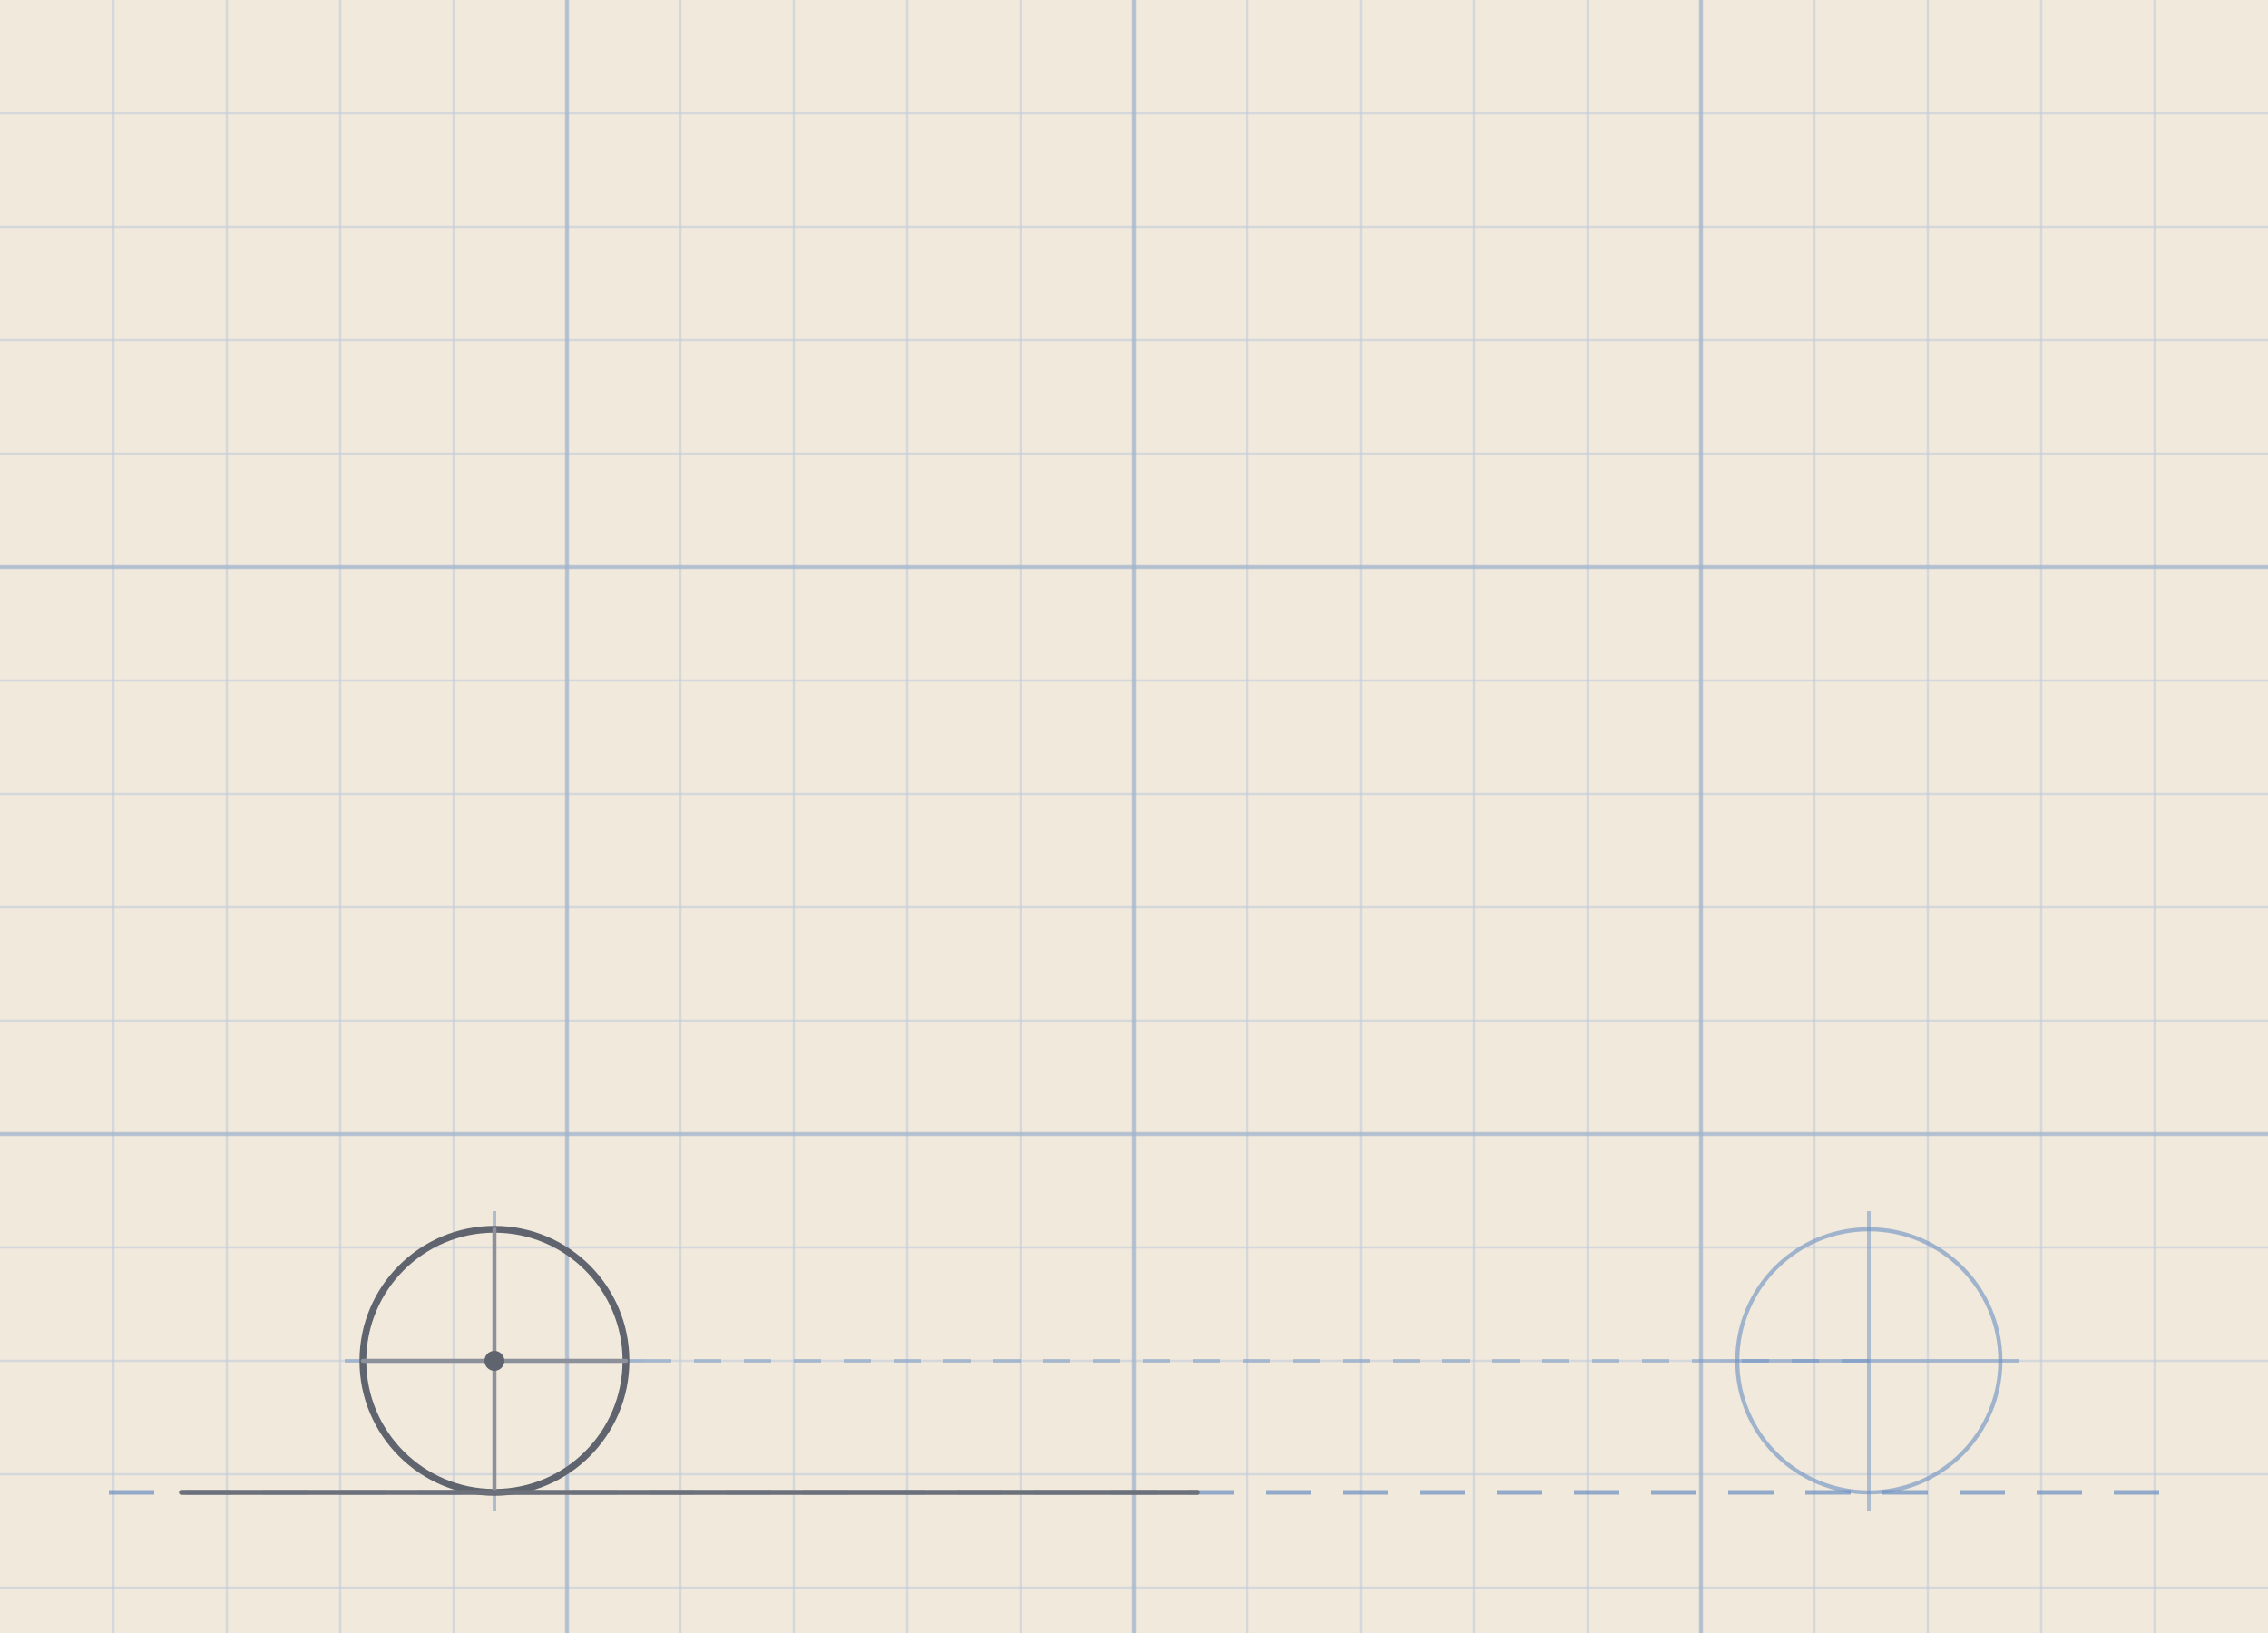
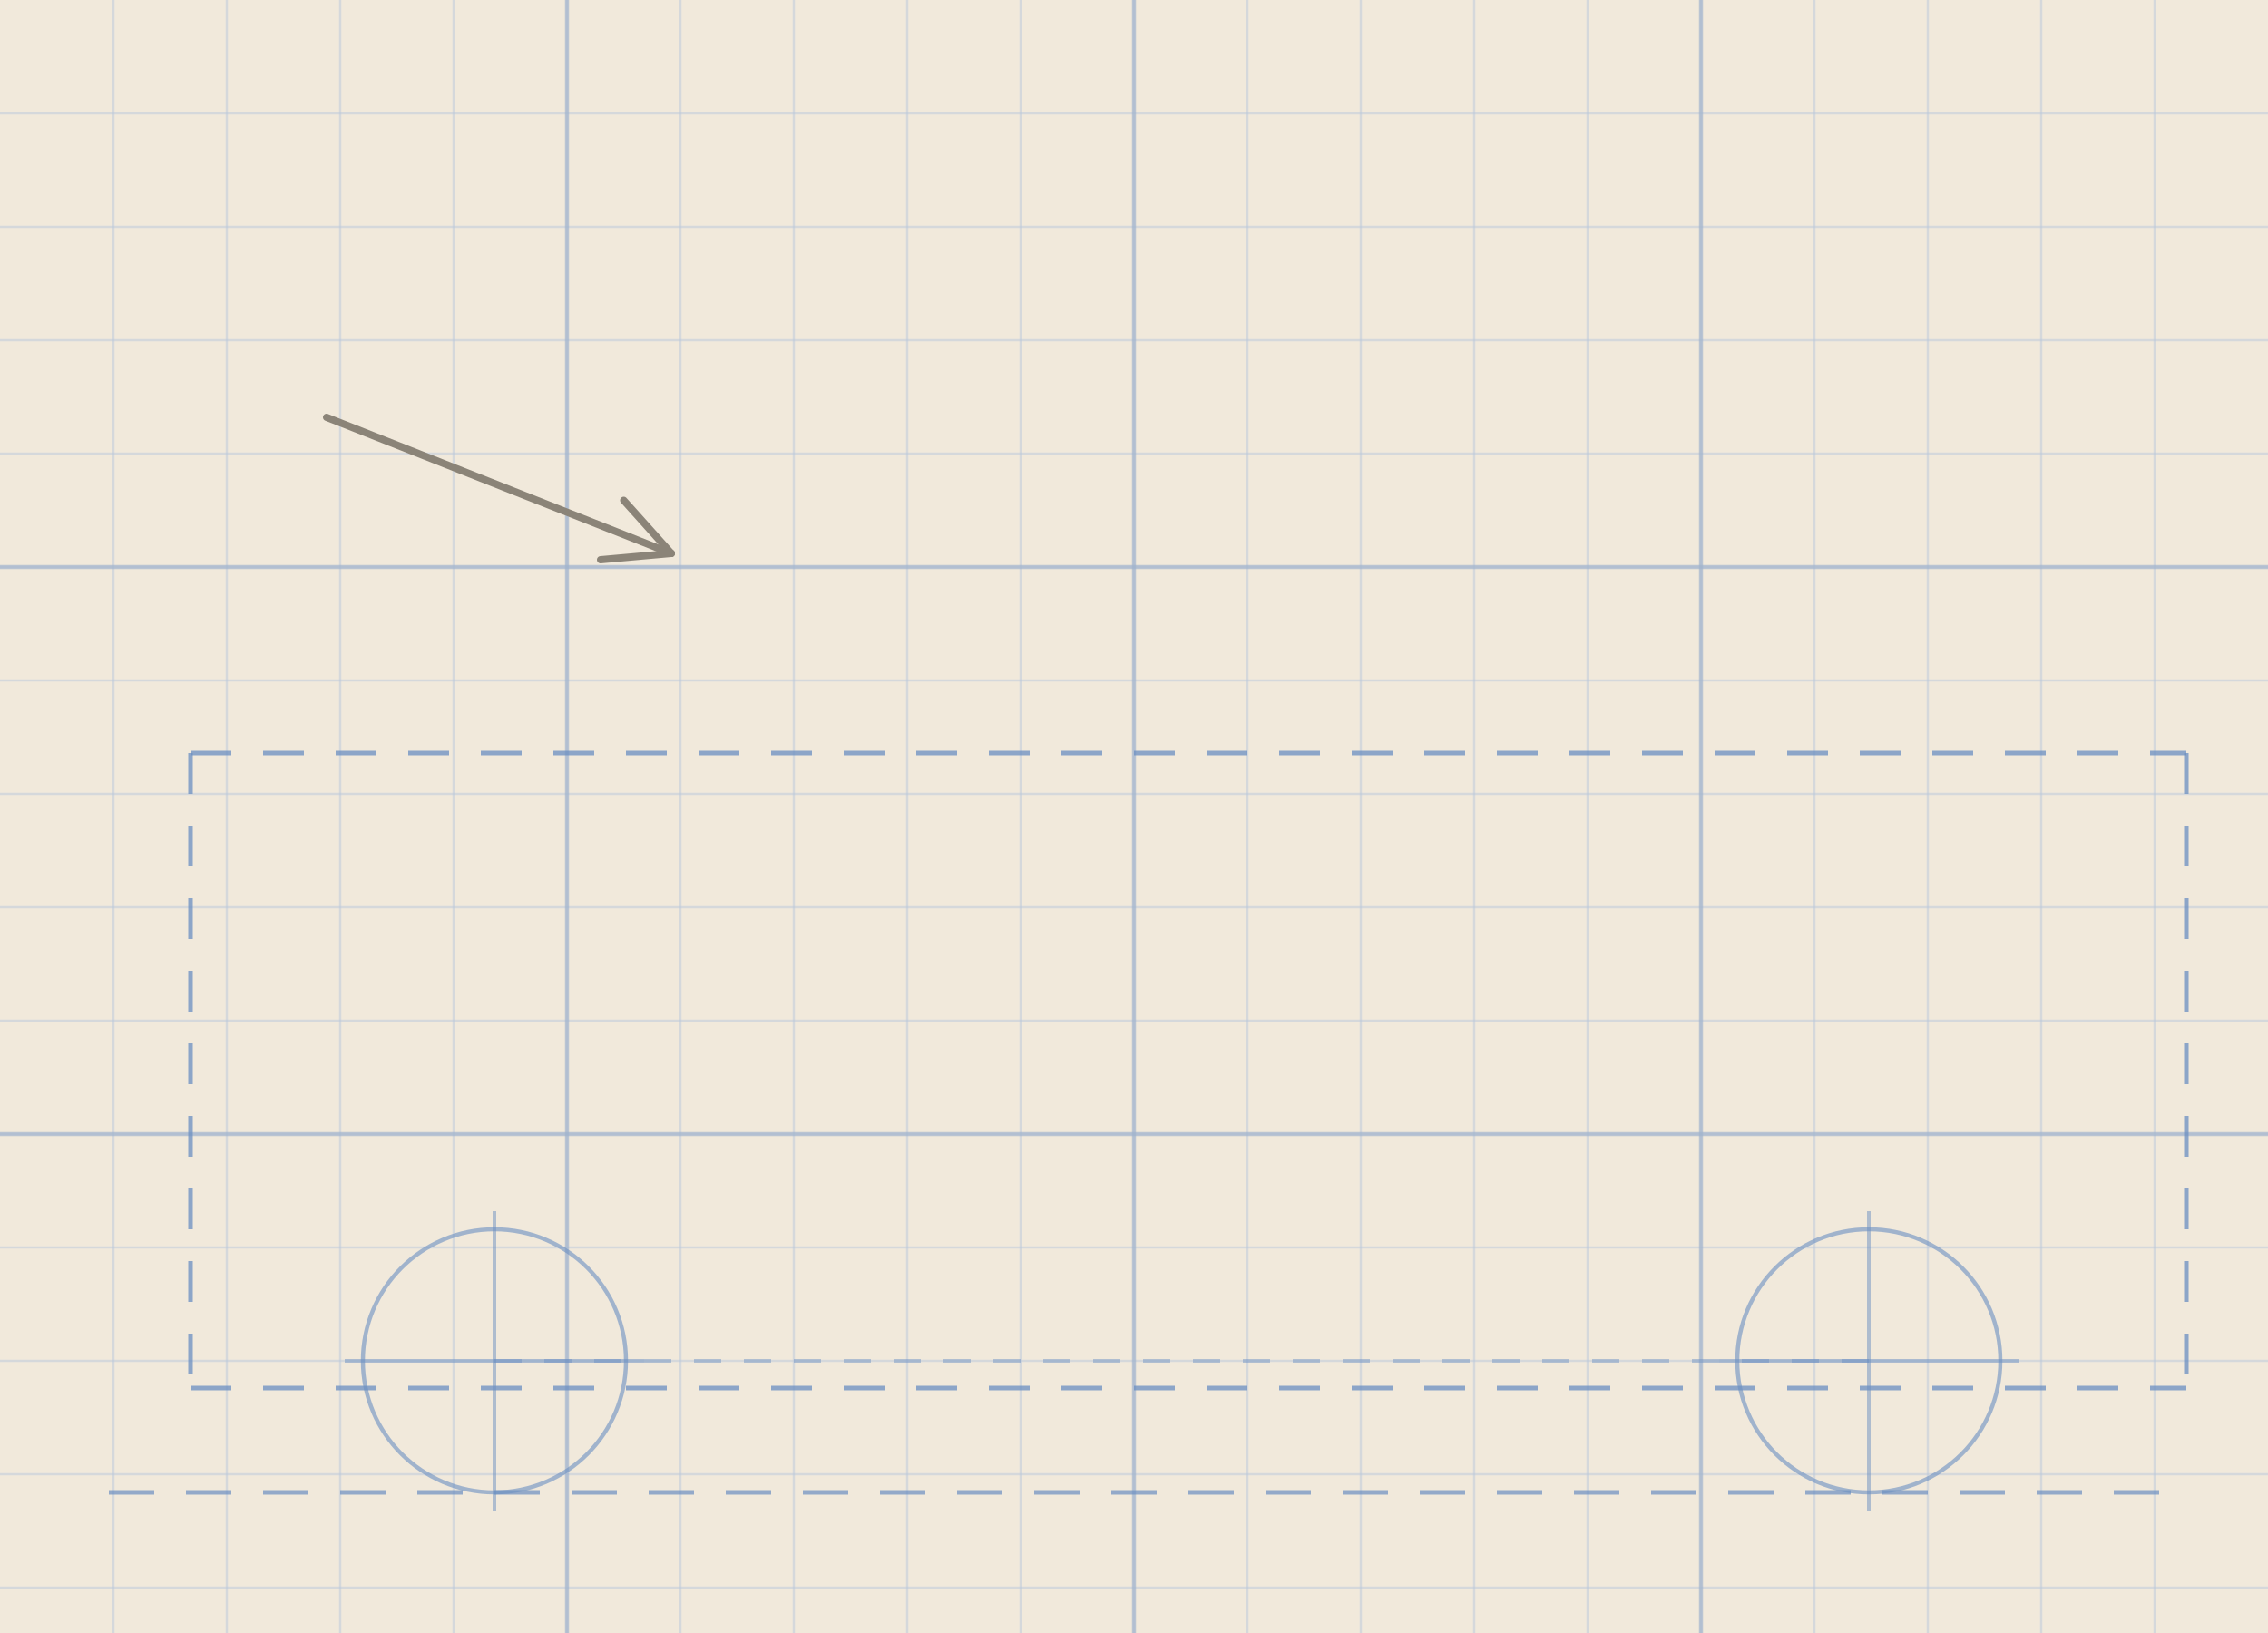
<svg xmlns="http://www.w3.org/2000/svg" viewBox="0 0 500 360" role="img">
  <defs>
    <linearGradient id="gBody" x1="0" y1="0" x2="0" y2="1">
      <stop offset="0%" stop-color="#FBF9F2" />
      <stop offset="22%" stop-color="#E8E2D4" />
      <stop offset="55%" stop-color="#C6BFAE" />
      <stop offset="82%" stop-color="#9A9283" />
      <stop offset="100%" stop-color="#7A7368" />
    </linearGradient>
    <linearGradient id="gGlass" x1="0" y1="0" x2="0" y2="1">
      <stop offset="0%" stop-color="#55585F" />
      <stop offset="100%" stop-color="#7B7F88" />
    </linearGradient>
    <radialGradient id="gTire" cx="0.5" cy="0.5" r="0.5">
      <stop offset="0%" stop-color="#4A4E55" />
      <stop offset="75%" stop-color="#2D3036" />
      <stop offset="100%" stop-color="#202227" />
    </radialGradient>
    <radialGradient id="gRim" cx="0.5" cy="0.5" r="0.5">
      <stop offset="0%" stop-color="#F3F2EC" />
      <stop offset="70%" stop-color="#C6C1B4" />
      <stop offset="100%" stop-color="#A39C8D" />
    </radialGradient>
    <radialGradient id="gGround" cx="0.5" cy="0.5" r="0.5">
      <stop offset="0%" stop-color="#8A8478" stop-opacity="0.34" />
      <stop offset="100%" stop-color="#8A8478" stop-opacity="0" />
    </radialGradient>
    <radialGradient id="gMetal" cx="0.5" cy="0.36" r="0.66">
      <stop offset="0%" stop-color="#FDFCF8" />
      <stop offset="24%" stop-color="#D4CFC2" />
      <stop offset="48%" stop-color="#8B8478" />
      <stop offset="66%" stop-color="#3A3C42" />
      <stop offset="82%" stop-color="#B9B3A6" />
      <stop offset="100%" stop-color="#6E6A61" />
    </radialGradient>
    <radialGradient id="gMatte" cx="0.5" cy="0.42" r="0.62">
      <stop offset="0%" stop-color="#EFEDE6" />
      <stop offset="55%" stop-color="#B9B4A8" />
      <stop offset="100%" stop-color="#7D786E" />
    </radialGradient>
    <radialGradient id="gGlassBall" cx="0.36" cy="0.32" r="0.7">
      <stop offset="0%" stop-color="#FBF9F3" stop-opacity="0.2" />
      <stop offset="55%" stop-color="#7B7F88" stop-opacity="0.1" />
      <stop offset="100%" stop-color="#3A3C42" stop-opacity="0.38" />
    </radialGradient>
    <linearGradient id="gTonePaper" x1="0" y1="0" x2="0" y2="1">
      <stop offset="0%" stop-color="#D6D0C2" />
      <stop offset="100%" stop-color="#BCB5A5" />
    </linearGradient>
    <linearGradient id="gScreen" x1="0" y1="0" x2="0" y2="1">
      <stop offset="0%" stop-color="#41444C" />
      <stop offset="100%" stop-color="#22242A" />
    </linearGradient>
  </defs>
  <rect x="0" y="0" width="500" height="360" fill="#F1E9DB" />
  <line x1="25" y1="0" x2="25" y2="360" stroke="#B9C8DC" stroke-width="0.5" opacity="0.5" />
  <line x1="50" y1="0" x2="50" y2="360" stroke="#B9C8DC" stroke-width="0.5" opacity="0.5" />
  <line x1="75" y1="0" x2="75" y2="360" stroke="#B9C8DC" stroke-width="0.5" opacity="0.5" />
  <line x1="100" y1="0" x2="100" y2="360" stroke="#B9C8DC" stroke-width="0.5" opacity="0.5" />
  <line x1="125" y1="0" x2="125" y2="360" stroke="#B9C8DC" stroke-width="0.5" opacity="0.5" />
  <line x1="150" y1="0" x2="150" y2="360" stroke="#B9C8DC" stroke-width="0.5" opacity="0.5" />
  <line x1="175" y1="0" x2="175" y2="360" stroke="#B9C8DC" stroke-width="0.5" opacity="0.5" />
  <line x1="200" y1="0" x2="200" y2="360" stroke="#B9C8DC" stroke-width="0.5" opacity="0.5" />
  <line x1="225" y1="0" x2="225" y2="360" stroke="#B9C8DC" stroke-width="0.5" opacity="0.5" />
  <line x1="250" y1="0" x2="250" y2="360" stroke="#B9C8DC" stroke-width="0.5" opacity="0.5" />
  <line x1="275" y1="0" x2="275" y2="360" stroke="#B9C8DC" stroke-width="0.5" opacity="0.5" />
  <line x1="300" y1="0" x2="300" y2="360" stroke="#B9C8DC" stroke-width="0.5" opacity="0.5" />
  <line x1="325" y1="0" x2="325" y2="360" stroke="#B9C8DC" stroke-width="0.5" opacity="0.5" />
  <line x1="350" y1="0" x2="350" y2="360" stroke="#B9C8DC" stroke-width="0.5" opacity="0.5" />
  <line x1="375" y1="0" x2="375" y2="360" stroke="#B9C8DC" stroke-width="0.5" opacity="0.5" />
  <line x1="400" y1="0" x2="400" y2="360" stroke="#B9C8DC" stroke-width="0.5" opacity="0.5" />
  <line x1="425" y1="0" x2="425" y2="360" stroke="#B9C8DC" stroke-width="0.5" opacity="0.5" />
  <line x1="450" y1="0" x2="450" y2="360" stroke="#B9C8DC" stroke-width="0.5" opacity="0.5" />
  <line x1="475" y1="0" x2="475" y2="360" stroke="#B9C8DC" stroke-width="0.5" opacity="0.5" />
  <line x1="0" y1="25" x2="500" y2="25" stroke="#B9C8DC" stroke-width="0.5" opacity="0.5" />
  <line x1="0" y1="50" x2="500" y2="50" stroke="#B9C8DC" stroke-width="0.5" opacity="0.5" />
  <line x1="0" y1="75" x2="500" y2="75" stroke="#B9C8DC" stroke-width="0.5" opacity="0.5" />
  <line x1="0" y1="100" x2="500" y2="100" stroke="#B9C8DC" stroke-width="0.5" opacity="0.5" />
  <line x1="0" y1="125" x2="500" y2="125" stroke="#B9C8DC" stroke-width="0.5" opacity="0.5" />
  <line x1="0" y1="150" x2="500" y2="150" stroke="#B9C8DC" stroke-width="0.5" opacity="0.5" />
  <line x1="0" y1="175" x2="500" y2="175" stroke="#B9C8DC" stroke-width="0.5" opacity="0.5" />
  <line x1="0" y1="200" x2="500" y2="200" stroke="#B9C8DC" stroke-width="0.5" opacity="0.5" />
  <line x1="0" y1="225" x2="500" y2="225" stroke="#B9C8DC" stroke-width="0.5" opacity="0.5" />
  <line x1="0" y1="250" x2="500" y2="250" stroke="#B9C8DC" stroke-width="0.5" opacity="0.5" />
  <line x1="0" y1="275" x2="500" y2="275" stroke="#B9C8DC" stroke-width="0.5" opacity="0.5" />
  <line x1="0" y1="300" x2="500" y2="300" stroke="#B9C8DC" stroke-width="0.5" opacity="0.5" />
  <line x1="0" y1="325" x2="500" y2="325" stroke="#B9C8DC" stroke-width="0.5" opacity="0.5" />
  <line x1="0" y1="350" x2="500" y2="350" stroke="#B9C8DC" stroke-width="0.5" opacity="0.5" />
  <line x1="125" y1="0" x2="125" y2="360" stroke="#9FB2CC" stroke-width="0.9" opacity="0.65" />
  <line x1="250" y1="0" x2="250" y2="360" stroke="#9FB2CC" stroke-width="0.9" opacity="0.65" />
  <line x1="375" y1="0" x2="375" y2="360" stroke="#9FB2CC" stroke-width="0.9" opacity="0.65" />
  <line x1="0" y1="125" x2="500" y2="125" stroke="#9FB2CC" stroke-width="0.9" opacity="0.65" />
  <line x1="0" y1="250" x2="500" y2="250" stroke="#9FB2CC" stroke-width="0.9" opacity="0.65" />
  <line x1="24" y1="329" x2="476" y2="329" stroke="#6B8FC2" stroke-width="1.0" stroke-dasharray="10 7" opacity="0.7" />
  <circle cx="109" cy="300" r="29" stroke="#6B8FC2" stroke-width="0.9" fill="none" opacity="0.6" />
  <line x1="76" y1="300" x2="142" y2="300" stroke="#6B8FC2" stroke-width="0.8" opacity="0.5" />
  <line x1="109" y1="267" x2="109" y2="333" stroke="#6B8FC2" stroke-width="0.8" opacity="0.5" />
  <circle cx="412" cy="300" r="29" stroke="#6B8FC2" stroke-width="0.9" fill="none" opacity="0.6" />
  <line x1="379" y1="300" x2="445" y2="300" stroke="#6B8FC2" stroke-width="0.8" opacity="0.5" />
  <line x1="412" y1="267" x2="412" y2="333" stroke="#6B8FC2" stroke-width="0.8" opacity="0.5" />
  <line x1="109" y1="300" x2="412" y2="300" stroke="#6B8FC2" stroke-width="0.8" stroke-dasharray="6 5" opacity="0.45" />
-   <circle cx="109" cy="300" r="29" stroke="#5F646E" stroke-width="1.5" fill="none" />
-   <line x1="80" y1="300" x2="138" y2="300" stroke="#8B909B" stroke-width="0.9" stroke-linecap="round" stroke-linejoin="round" />
-   <line x1="109" y1="271" x2="109" y2="329" stroke="#8B909B" stroke-width="0.9" stroke-linecap="round" stroke-linejoin="round" />
-   <circle cx="109" cy="300" r="2.2" fill="#5F646E" />
-   <line x1="40" y1="329" x2="264" y2="329" stroke="#6C707A" stroke-width="1.1" stroke-linecap="round" stroke-linejoin="round" />
+   <line x1="42" y1="166" x2="482" y2="166" stroke="#6B8FC2" stroke-width="1.0" stroke-dasharray="9 7" opacity="0.75" />
+   <line x1="42" y1="306" x2="482" y2="306" stroke="#6B8FC2" stroke-width="1.0" stroke-dasharray="9 7" opacity="0.75" />
+   <line x1="42" y1="166" x2="42" y2="306" stroke="#6B8FC2" stroke-width="1.0" stroke-dasharray="9 7" opacity="0.75" />
+   <line x1="482" y1="166" x2="482" y2="306" stroke="#6B8FC2" stroke-width="1.0" stroke-dasharray="9 7" opacity="0.75" />
+   <line x1="72" y1="92" x2="148" y2="122" stroke="#8B8478" stroke-width="1.6" stroke-linecap="round" stroke-linejoin="round" />
+   <line x1="132.4" y1="123.4" x2="148" y2="122" stroke="#8B8478" stroke-width="1.6" stroke-linecap="round" stroke-linejoin="round" />
+   <line x1="137.5" y1="110.3" x2="148" y2="122" stroke="#8B8478" stroke-width="1.6" stroke-linecap="round" stroke-linejoin="round" />
</svg>
